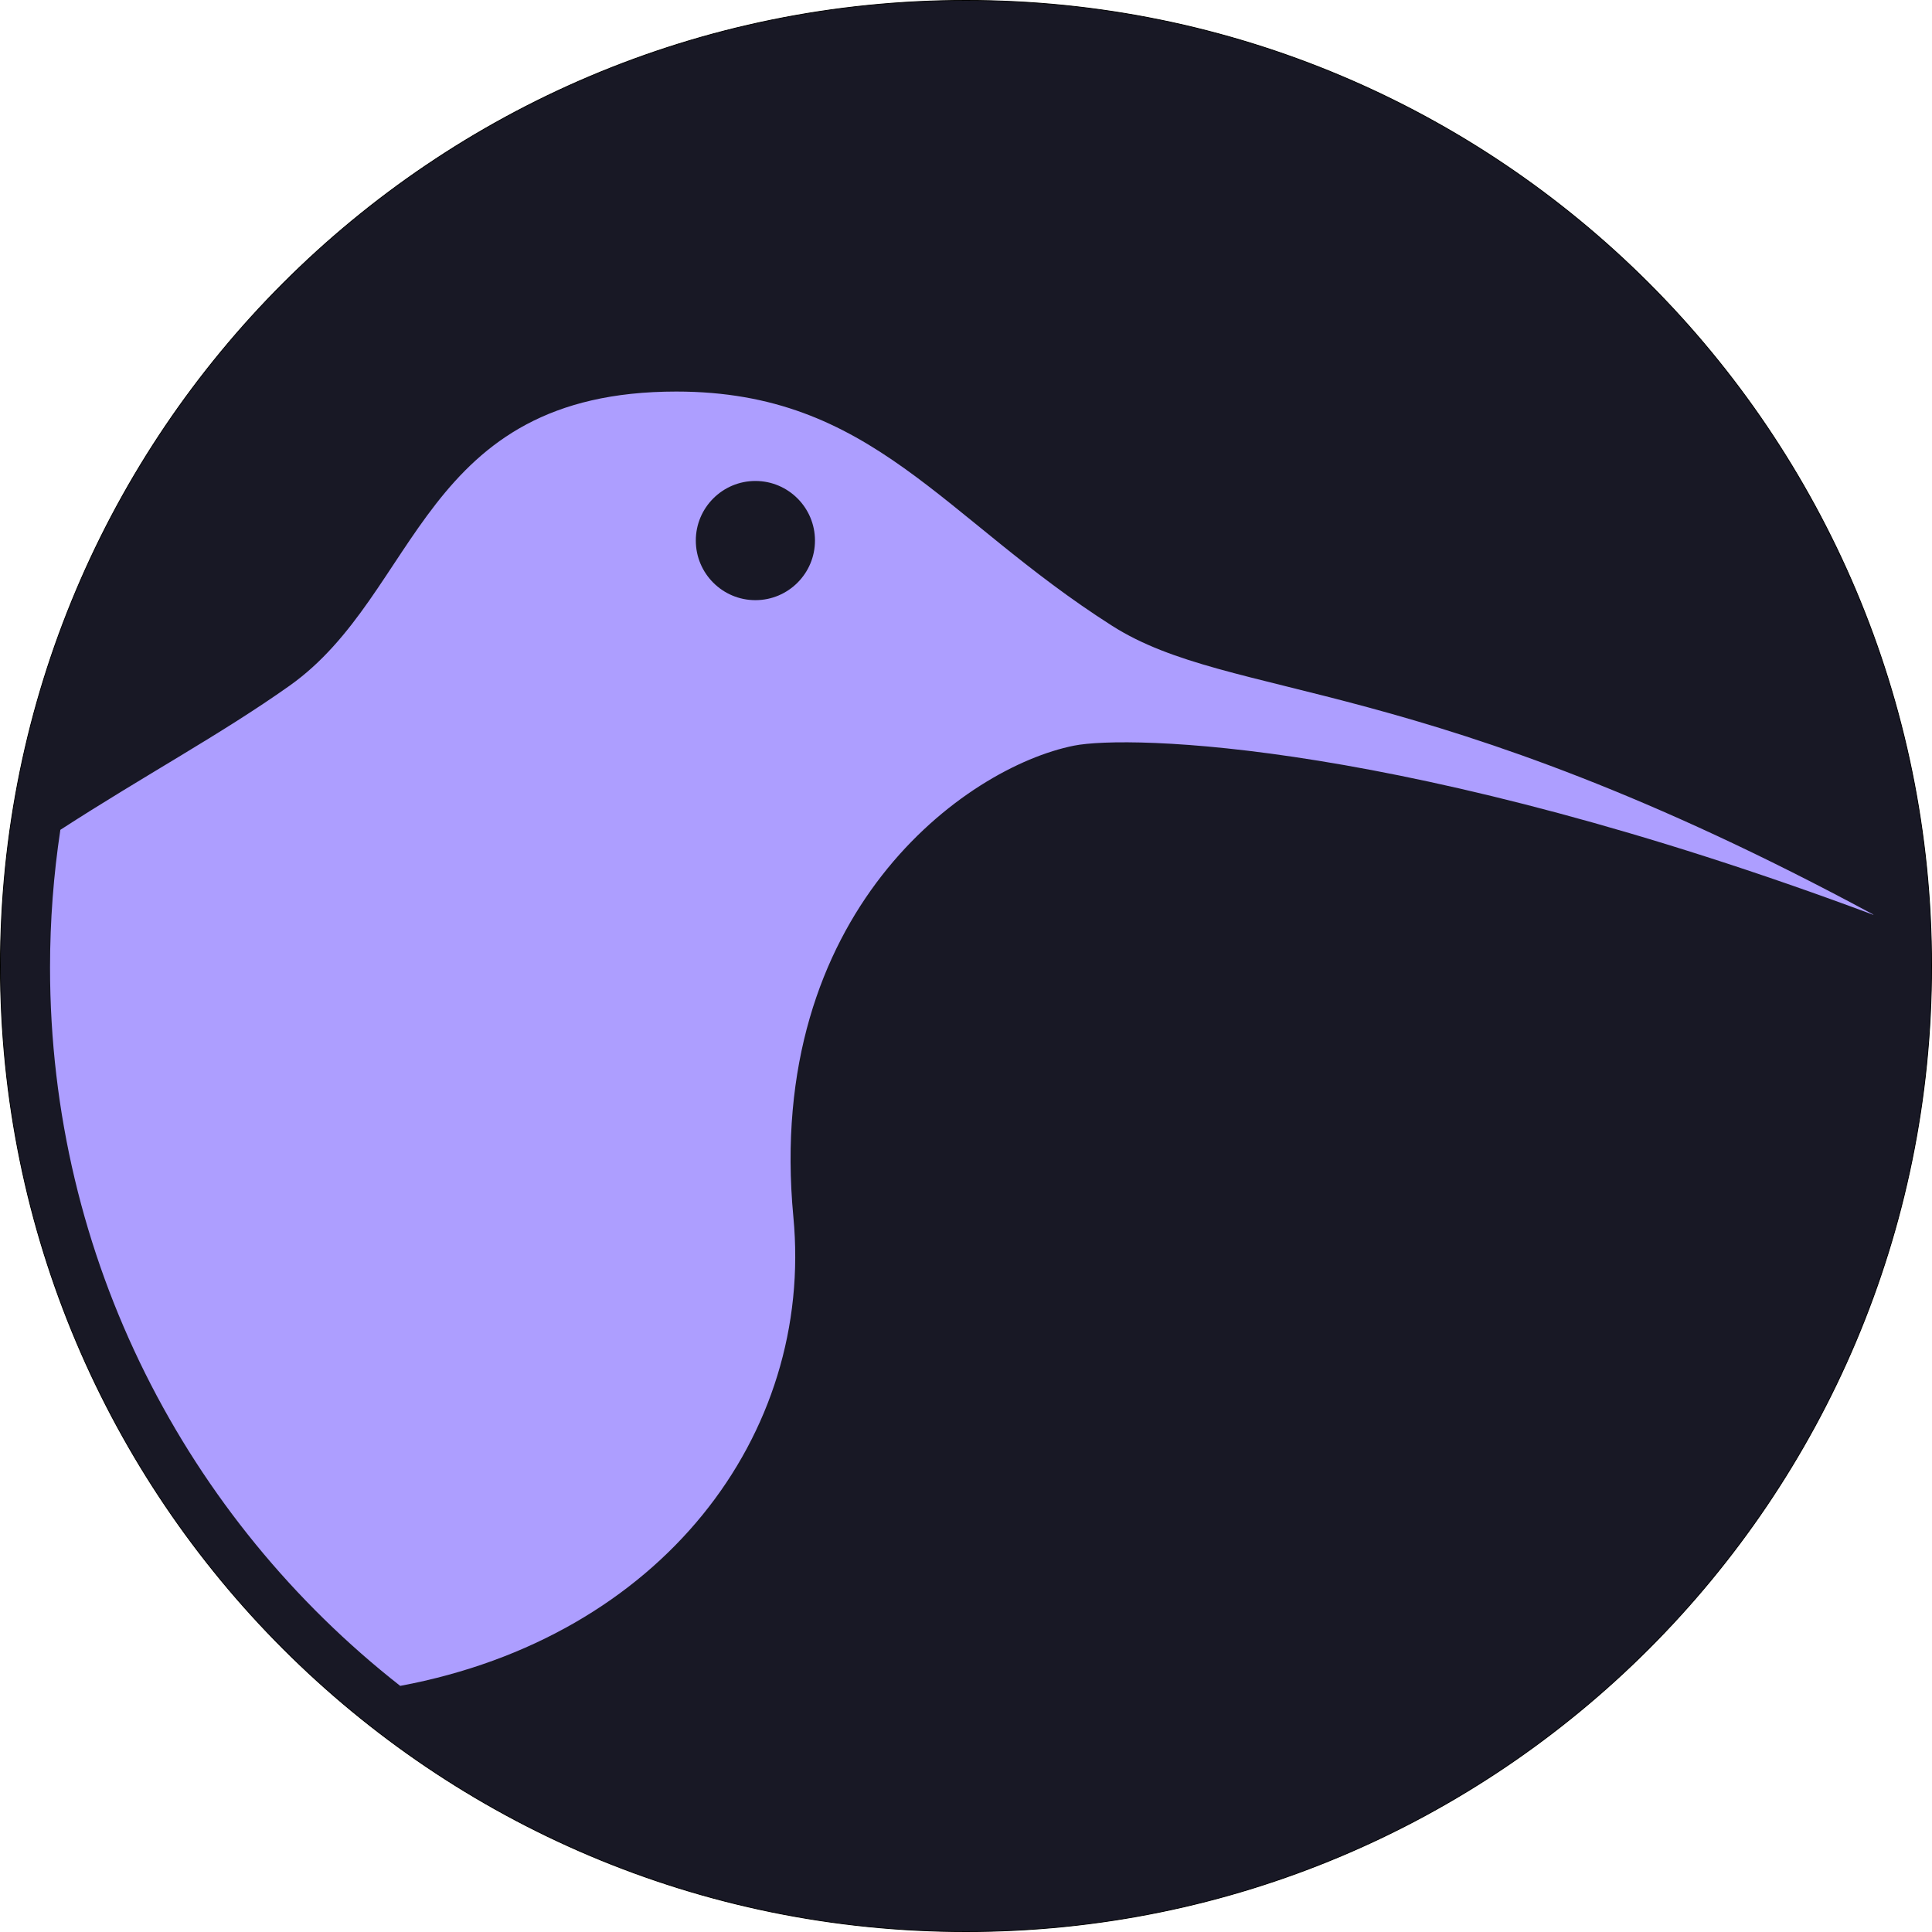
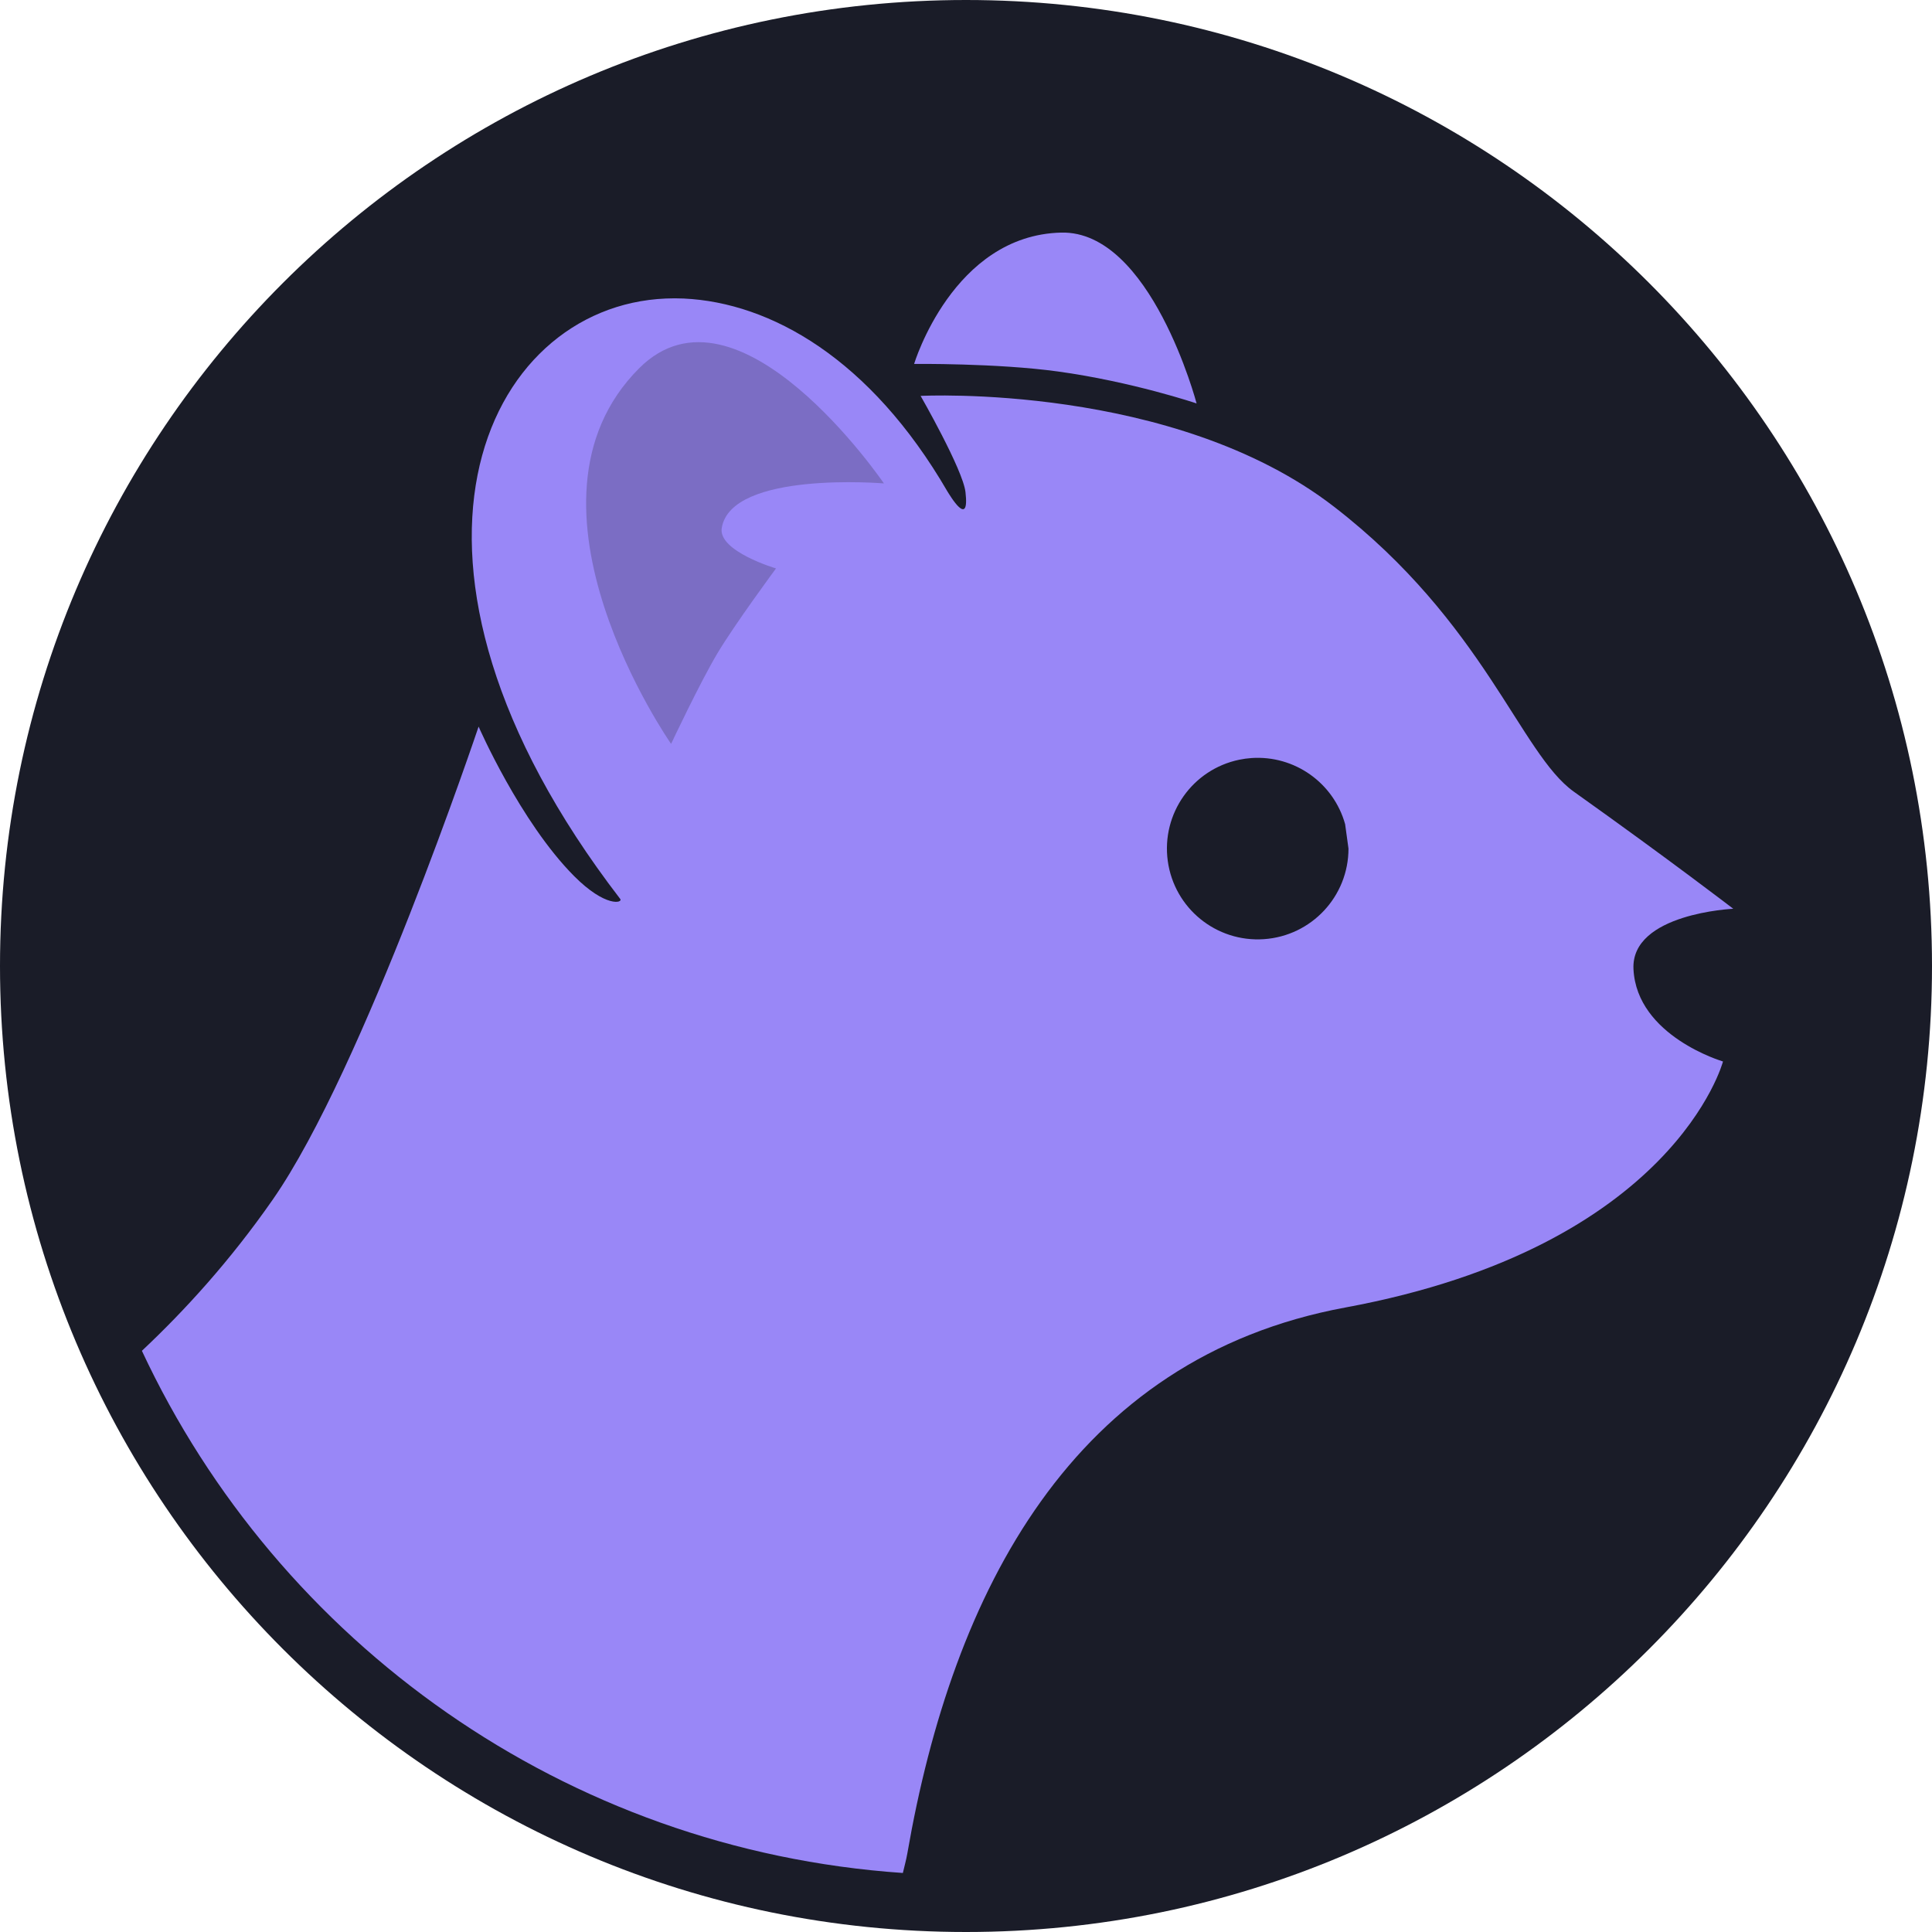
- <svg xmlns="http://www.w3.org/2000/svg" width="2451.377" height="2451.377" viewBox="0 0 2451.377 2451.377" version="1.1" xml:space="preserve" style="clip-rule:evenodd;fill-rule:evenodd;stroke-linecap:round;stroke-linejoin:round;stroke-miterlimit:1.5" id="svg2">
-   <defs id="defs2" />
-   <g id="Layer1" style="display:inline" transform="translate(-91.78964,-37.01327)">
-     <g transform="matrix(4.51622,0,0,4.51622,-4176.71,-3832.36)" id="g1" style="display:inline">
-       <g id="g4" style="display:none">
-         <path id="circle1" style="display:inline;fill:#181825;fill-opacity:1;stroke:#000000;stroke-width:0.22px" d="m 1215.55,857.293 a 271.287,271.287 0 0 0 -271.287,271.287 271.287,271.287 0 0 0 271.287,271.287 271.287,271.287 0 0 0 88.137,-14.716 132.854,132.854 0 0 1 -54.012,-106.931 132.854,132.854 0 0 1 132.854,-132.855 132.854,132.854 0 0 1 97.682,42.807 271.287,271.287 0 0 0 6.626,-59.592 271.287,271.287 0 0 0 -271.287,-271.287 z" />
-         <circle style="clip-rule:evenodd;display:inline;fill:#989898;fill-opacity:1;fill-rule:evenodd;stroke-linecap:round;stroke-linejoin:round;stroke-miterlimit:1.5" id="path2" cx="2068.188" cy="1932.712" r="300" transform="matrix(0.2214241,0,0,0.2214241,924.8243,848.5769)" />
-       </g>
-       <circle cx="1215.55" cy="1128.58" style="clip-rule:evenodd;display:inline;fill:#181825;fill-opacity:1;fill-rule:evenodd;stroke:#000000;stroke-width:0.22px;stroke-linecap:round;stroke-linejoin:round;stroke-miterlimit:1.5" id="circle1-2" transform="translate(0.9956778,-0.4104317)" r="271.287" />
-     </g>
-     <g transform="matrix(4.26739,0,0,4.26739,-3874.25,-3551.54)" id="g2">
-       <path d="m 1048.38,1342.19 c -63.37,-49.68 -104.12,-126.92 -104.12,-213.61 0,-13.91 1.049,-27.57 3.071,-40.92 25.029,-16.21 47.575,-28.28 68.139,-42.84 38.87,-27.54 38.87,-87.474 115.01,-87.474 58.31,0 79,37.463 129.58,69.654 35.6,22.65 92.2,13.47 226.32,85.85 l 0.01,0.08 c -139.04,-51.92 -221.72,-53.49 -237.67,-50.3 -32.39,6.48 -92.02,49.61 -83.44,140.17 6.14,64.88 -39.29,124.88 -116.9,139.39 z m 105.61,-358.258 c -9.78,0 -17.72,7.939 -17.72,17.718 0,9.78 7.94,17.72 17.72,17.72 9.77,0 17.71,-7.94 17.71,-17.72 0,-9.779 -7.94,-17.718 -17.71,-17.718 z" style="fill:#ad9eff;fill-opacity:1" id="path1" />
-     </g>
-   </g>
+ <svg xmlns="http://www.w3.org/2000/svg" viewBox="0 0 512 512">
+   <circle fill="#1a1c28" cx="256" cy="256" r="256" />
+   <path fill="#9987f7" d="M 281.223,61.639 C 252.515,62.341 242.25,96.445 242.25,96.445 c 0,0 21.862,-0.228 38.084,2 19.659,2.7 36.777,8.471 36.777,8.471 0,0 -12.117,-45.859 -35.889,-45.277 z M 176.445,79.111 c -48.185,2.028 -80.828,69.713 -12.084,159.111 0.807,1.049 -3.853,2.373 -12.25,-6.084 -14.295,-14.397 -25.277,-39.584 -25.277,-39.584 0,0 -30.436,90.741 -54.557,125.361 -11.322,16.251 -23.296,29.363 -34.674,40.066 36.151,77.356 112.144,132.243 201.664,138.377 0.39,-1.714 0.873,-3.376 1.178,-5.137 12.035,-69.449 43.767,-131.345 116.109,-144.723 87.134,-16.113 100.057,-65.195 100.057,-65.195 0,0 -22.848,-6.687 -23.723,-24.471 -0.728,-14.77 26.445,-16 26.445,-16 0,0 -16.78,-12.905 -42.25,-31.029 -14.157,-10.076 -23.717,-44.747 -63.557,-75.527 -42.514,-32.85 -109.555,-29.361 -109.555,-29.361 0,0 11.189,19.496 11.889,25.473 1.151,9.838 -4.144,0.859 -4.807,-0.193 -20.407,-35.136 -46.825,-50.026 -69.889,-51.084 -1.586,-0.073 -3.166,-0.065 -4.721,0 z M 331.666,200.889 c 11.377,-0.773 21.738,6.544 24.807,17.527 l 0.889,6.473 c 0,12.654 -9.791,23.138 -22.416,24 -12.625,0.862 -23.754,-8.186 -25.473,-20.723 -1.719,-12.537 6.553,-24.263 18.943,-26.832 1.073,-0.222 2.156,-0.371 3.25,-0.445 z" />
+   <path fill="#7b6dc4" d="m 177.848,197.133 c 0,0 -44.43,-63.576 -8.468,-99.538 26.214,-26.214 64.868,30.517 64.868,30.517 0,0 -40.507,-3.421 -42.979,11.823 -1,6.168 14.38,10.705 14.38,10.705 0,0 -10.865,14.699 -15.498,22.448 -4.633,7.749 -12.303,24.046 -12.303,24.046 z" />
</svg>
